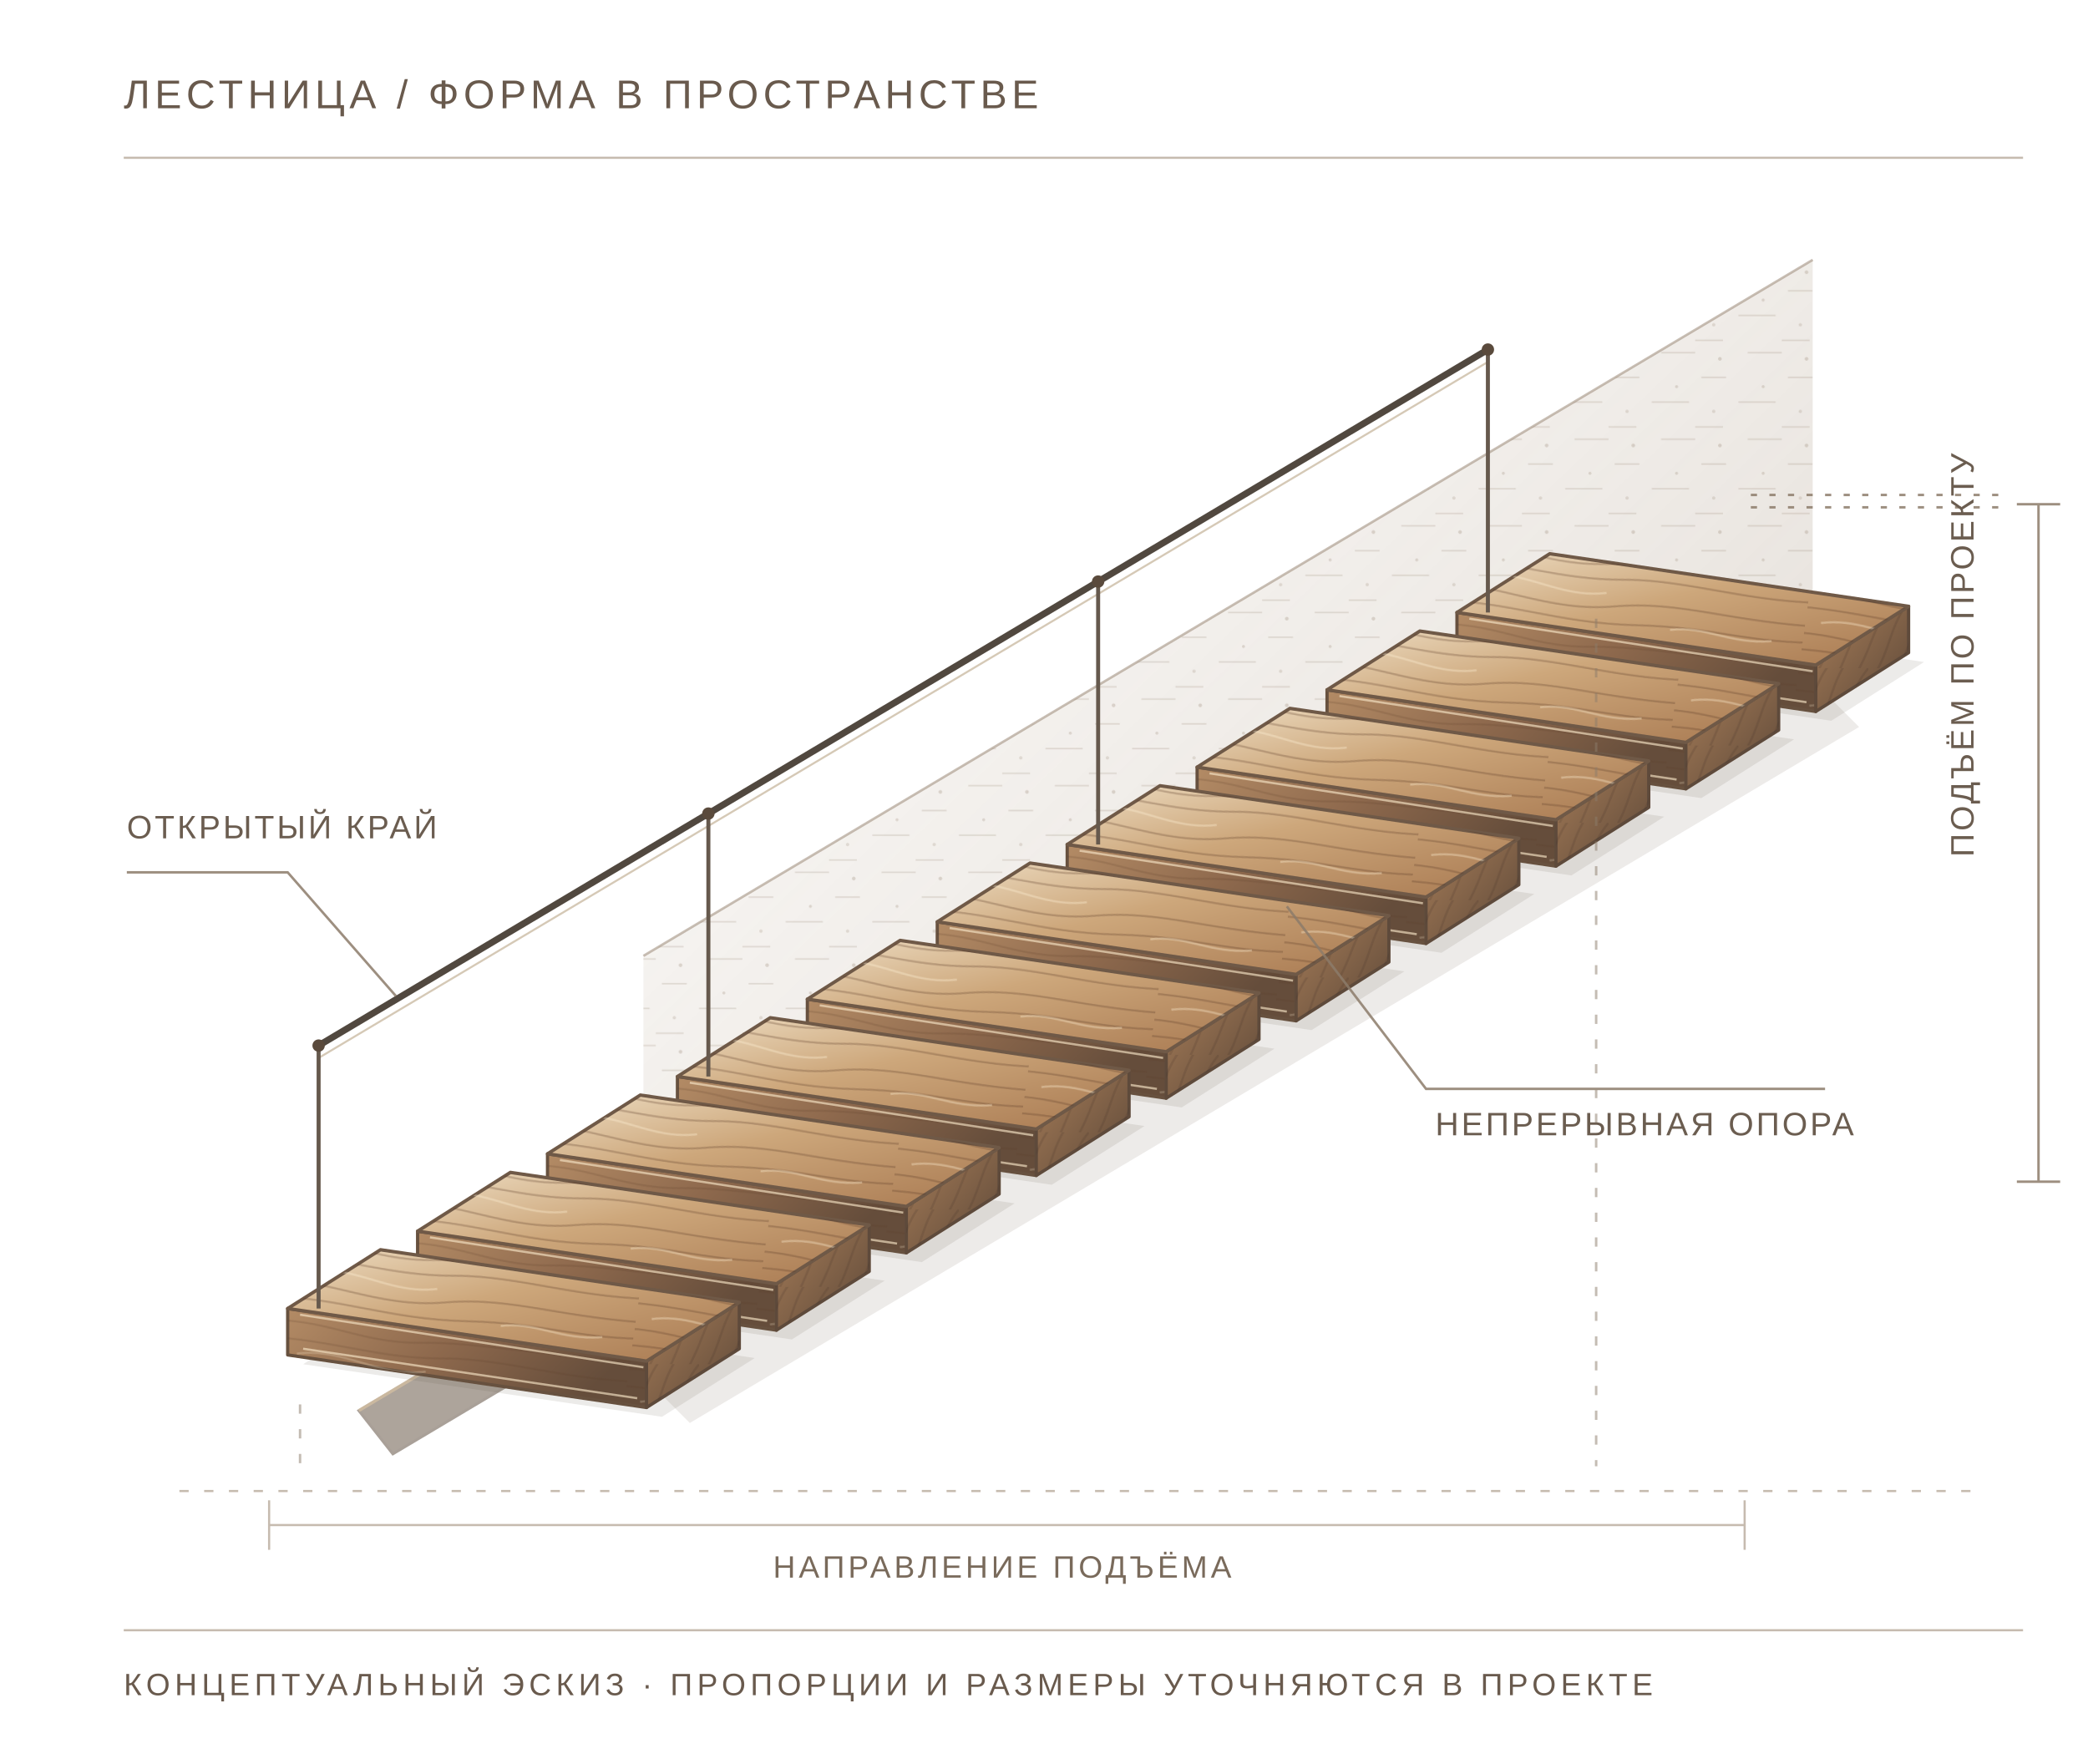
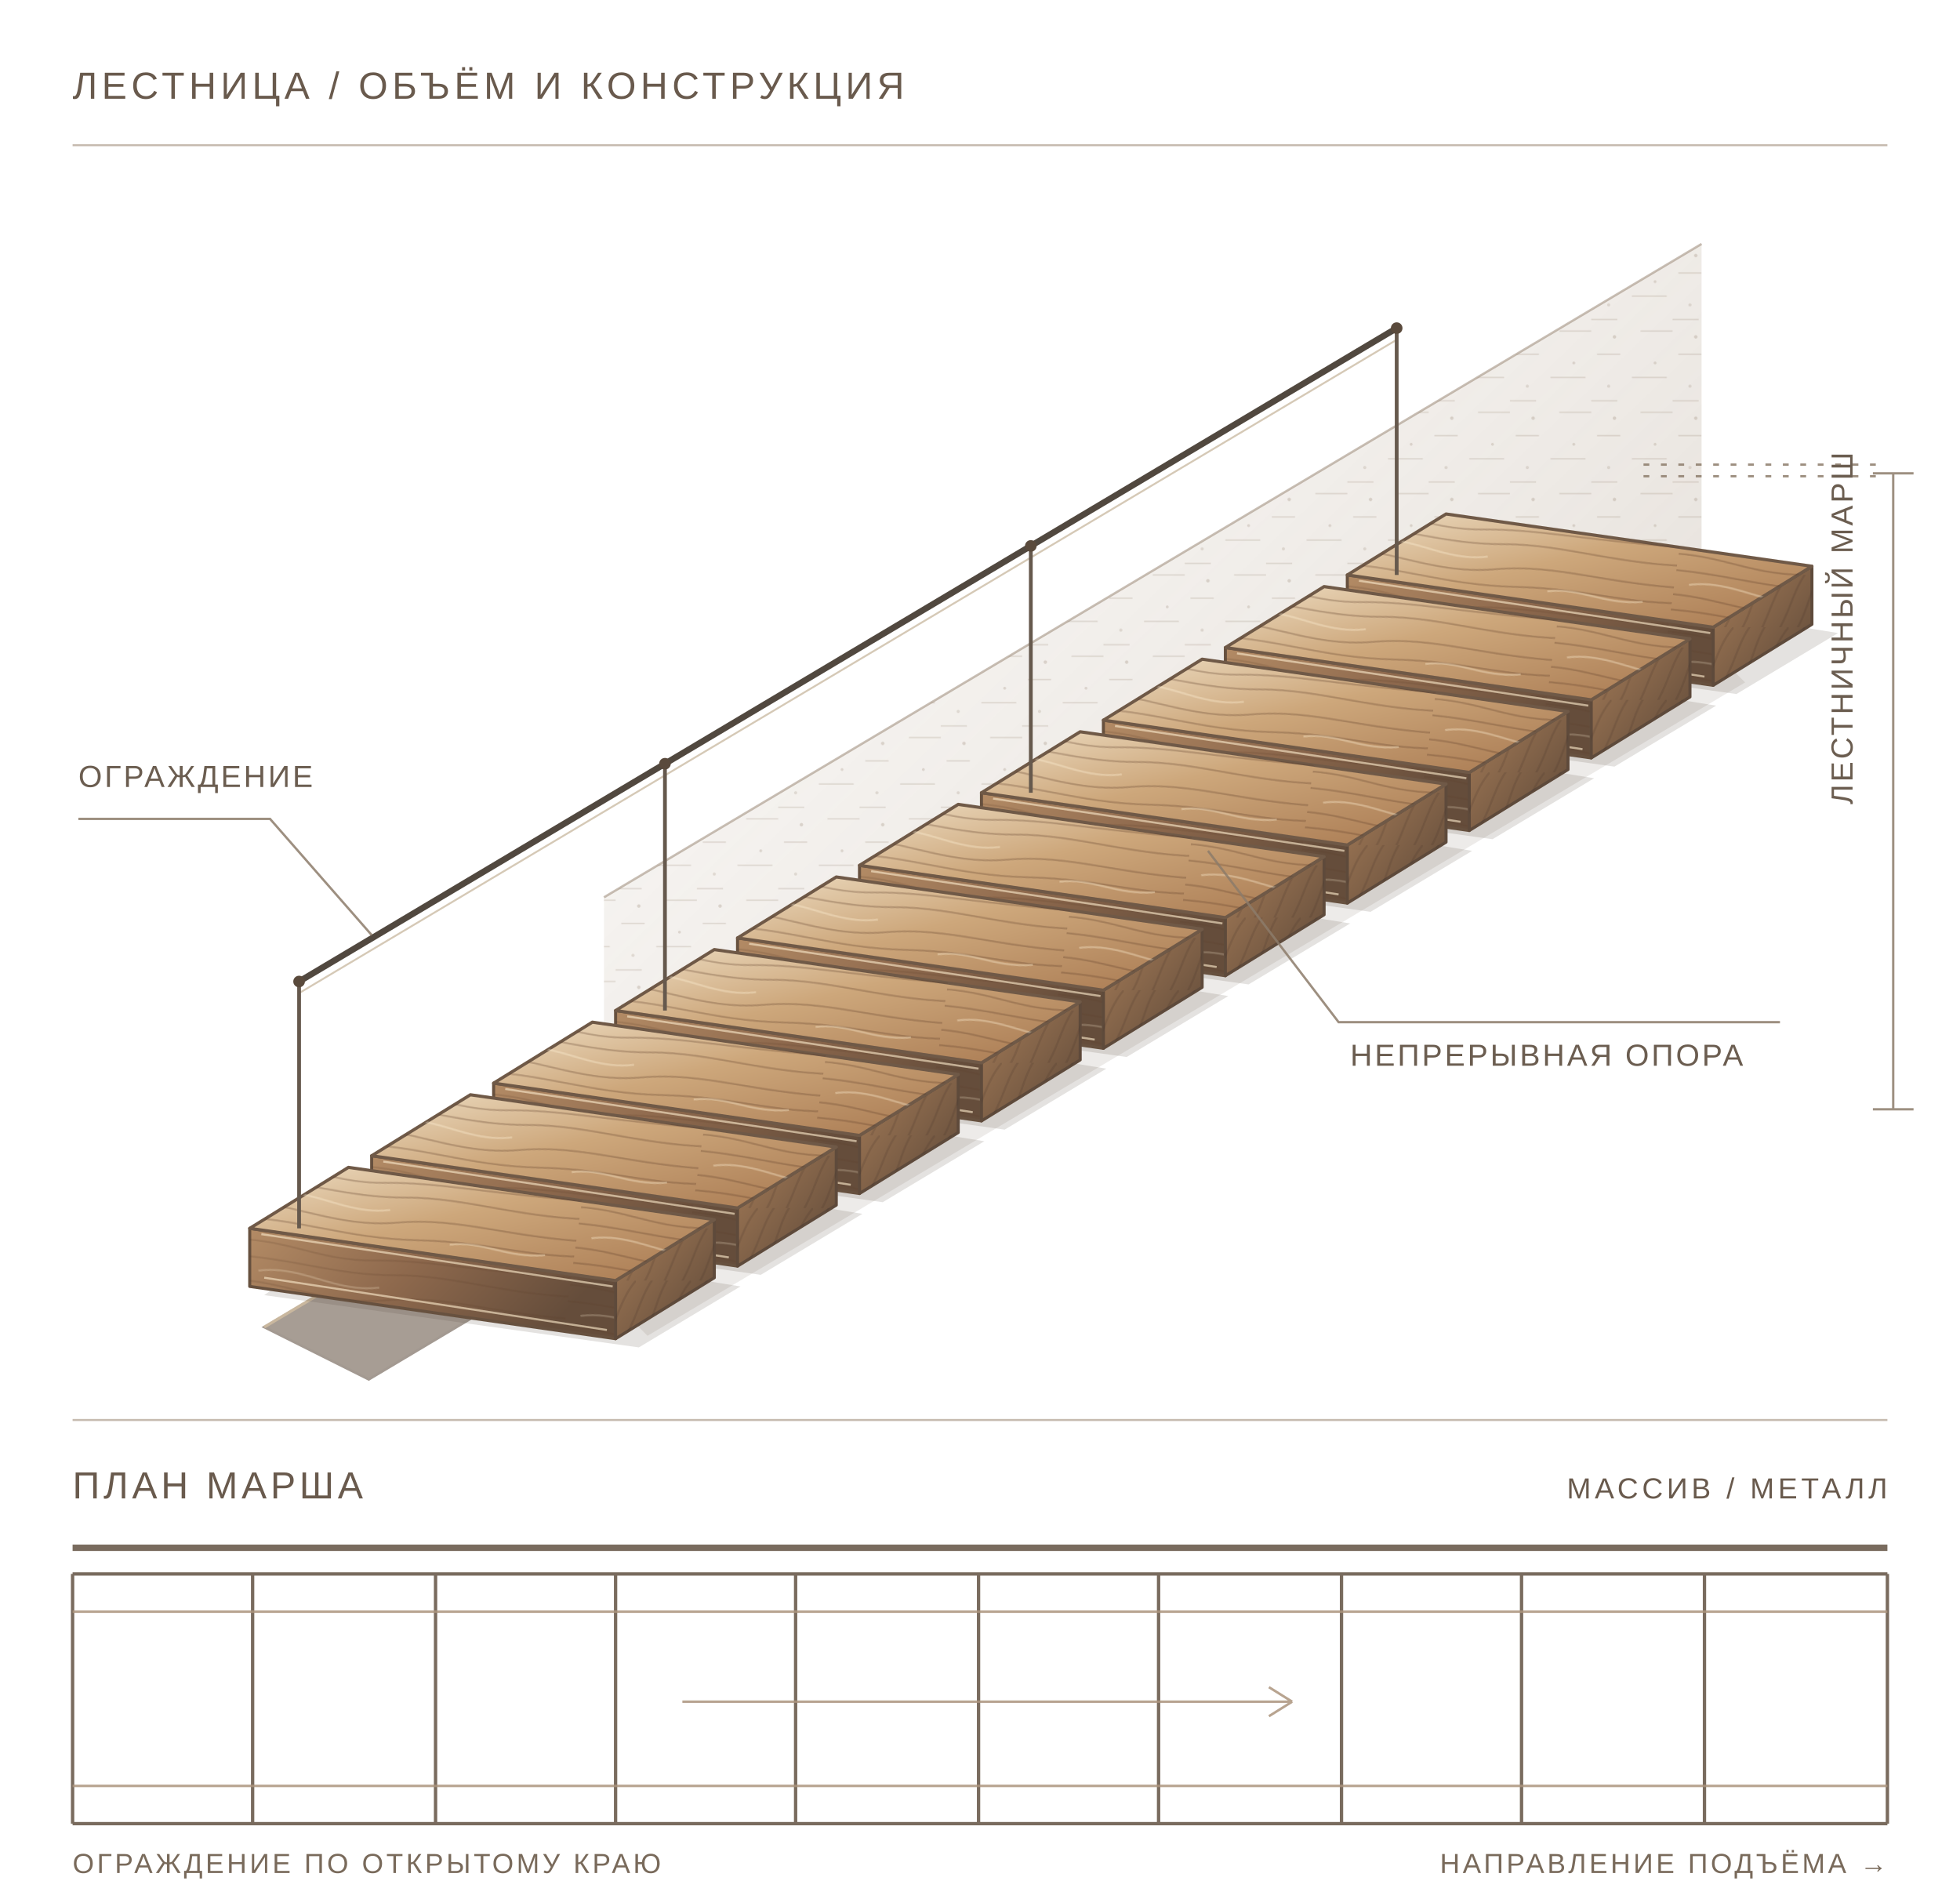
- <svg xmlns="http://www.w3.org/2000/svg" viewBox="0 0 675 570" fill="none" role="img" aria-labelledby="title desc">
+ <svg xmlns="http://www.w3.org/2000/svg" viewBox="0 0 675 650" fill="none" role="img" aria-labelledby="title desc">
  <defs>
    <linearGradient id="oakTop" x1="0" y1="0" x2="1" y2="1">
      <stop stop-color="#ecdbc0" />
      <stop offset=".43" stop-color="#cda77b" />
      <stop offset="1" stop-color="#a87951" />
    </linearGradient>
    <linearGradient id="oakFront" x1="0" y1="0" x2="1" y2=".3">
      <stop stop-color="#b38b65" />
      <stop offset=".5" stop-color="#8e694d" />
      <stop offset="1" stop-color="#654d3b" />
    </linearGradient>
    <linearGradient id="oakEnd" x1="0" y1="0" x2="1" y2="1">
      <stop stop-color="#a57c58" />
      <stop offset="1" stop-color="#5d4838" />
    </linearGradient>
    <linearGradient id="wallWash" x1="0" y1="0" x2="1" y2="1">
      <stop stop-color="#c5b39c" stop-opacity=".05" />
      <stop offset="1" stop-color="#8c765f" stop-opacity=".32" />
    </linearGradient>
    <pattern id="woodGrain" width="112" height="27" patternUnits="userSpaceOnUse" patternTransform="rotate(8)">
      <path d="M-8 5C12 1 24 8 44 5S82 4 120 1M-7 10C17 8 31 12 52 9S94 11 120 7M-8 19C11 15 28 23 50 18S88 18 120 15M-8 24C17 21 32 26 58 23S95 24 120 20" stroke="#5a3926" stroke-width=".65" opacity=".35" />
      <path d="M5 14c15-4 27 4 42 0m22 9c11-3 20 2 33-1" stroke="#fff2d5" stroke-width=".7" opacity=".44" />
    </pattern>
    <pattern id="endGrain" width="19" height="18" patternUnits="userSpaceOnUse">
      <path d="M-3 18C1 11 2 4 7-2M2 20C7 12 7 5 12-2M9 20c4-8 5-14 10-20M15 20c4-7 5-12 9-18" stroke="#3d2b22" stroke-width=".75" opacity=".4" />
    </pattern>
    <pattern id="plaster" width="28" height="28" patternUnits="userSpaceOnUse">
      <path d="M5 2h11M18 10h8M2 18h12M16 26h9" stroke="#8d7965" stroke-width=".5" opacity=".35" />
      <circle cx="24" cy="4" r=".6" fill="#8d7965" opacity=".45" />
      <circle cx="10" cy="13" r=".5" fill="#8d7965" opacity=".4" />
      <circle cx="22" cy="21" r=".55" fill="#8d7965" opacity=".35" />
    </pattern>
    <g id="volumeStep" stroke-linejoin="round">
-       <path d="M5 18 121 35 151 16 35-1Z" fill="#514537" opacity=".11" />
-       <path d="M0 0 116 17v15L0 15Z" fill="url(#oakFront)" stroke="#67513f" stroke-width="1.05" />
-       <path d="M0 0 116 17v15L0 15Z" fill="url(#woodGrain)" opacity=".48" />
-       <path d="M116 17 146-2v15l-30 19Z" fill="url(#oakEnd)" stroke="#5e4a3b" stroke-width="1.05" />
-       <path d="M116 17 146-2v15l-30 19Z" fill="url(#endGrain)" opacity=".4" />
-       <path d="M0 0 116 17 146-2 30-19Z" fill="url(#oakTop)" stroke="#6f5947" stroke-width="1.1" />
-       <path d="M0 0 116 17 146-2 30-19Z" fill="url(#woodGrain)" opacity=".76" />
-       <path d="M4 2 115 19M5 13 113 29" stroke="#f6e4c5" stroke-width=".7" opacity=".65" />
+       <path d="M5 23 134 41 169 20 39-1Z" fill="#514537" opacity=".16" />
+       <path d="M0 0 126 18v20L0 20Z" fill="url(#oakFront)" stroke="#67513f" stroke-width="1.05" />
+       <path d="M0 0 126 18v20L0 20Z" fill="url(#woodGrain)" opacity=".48" />
+       <path d="M126 18 160-3v20l-34 21Z" fill="url(#oakEnd)" stroke="#5e4a3b" stroke-width="1.05" />
+       <path d="M126 18 160-3v20l-34 21Z" fill="url(#endGrain)" opacity=".4" />
+       <path d="M0 0 126 18 160-3 34-21Z" fill="url(#oakTop)" stroke="#6f5947" stroke-width="1.1" />
+       <path d="M0 0 126 18 160-3 34-21Z" fill="url(#woodGrain)" opacity=".76" />
+       <path d="M4 2 125 20M5 17 123 35" stroke="#f6e4c5" stroke-width=".7" opacity=".65" />
    </g>
  </defs>
  <g fill="#695a4d" font-family="Arial, sans-serif" letter-spacing="1.5">
-     <text x="40" y="35" font-size="13">ЛЕСТНИЦА / ФОРМА В ПРОСТРАНСТВЕ</text>
-     <text x="40" y="548" font-size="10">КОНЦЕПТУАЛЬНЫЙ ЭСКИЗ · ПРОПОРЦИИ И РАЗМЕРЫ УТОЧНЯЮТСЯ В ПРОЕКТЕ</text>
+     <text x="25" y="34" font-size="13">ЛЕСТНИЦА / ОБЪЁМ И КОНСТРУКЦИЯ</text>
  </g>
  <g stroke="#ae9e8d" stroke-width=".7" opacity=".7">
-     <path d="M40 51H654M40 527H654" />
-     <path d="M58 482H640" stroke-dasharray="3 5" />
-     <path d="M87 493h477m-477-8v16m477-16v16" />
+     <path d="M25 50H650M25 489H650" />
  </g>
-   <text x="324" y="510" fill="#796a5b" font-family="Arial, sans-serif" font-size="10" letter-spacing="1.1" text-anchor="middle">НАПРАВЛЕНИЕ ПОДЪЁМА</text>
  <path d="M208 445 586 220V84L208 309Z" fill="url(#wallWash)" />
  <path d="M208 445 586 220V84L208 309Z" fill="url(#plaster)" opacity=".56" />
  <path d="M208 445 586 220M208 309 586 84" stroke="#9b8977" stroke-width=".8" opacity=".55" />
  <path d="M208 445 586 220 601 235 223 460Z" fill="#685545" opacity=".12" />
-   <path d="M116 456 534 207 545 221 127 470Z" fill="#675646" opacity=".54" stroke="#605041" stroke-width=".9" />
-   <path d="M116 456 534 207" stroke="#d4bfa2" stroke-width="1" opacity=".78" />
-   <use href="#volumeStep" x="471" y="198" />
-   <use href="#volumeStep" x="429" y="223" />
-   <use href="#volumeStep" x="387" y="248" />
-   <use href="#volumeStep" x="345" y="273" />
-   <use href="#volumeStep" x="303" y="298" />
-   <use href="#volumeStep" x="261" y="323" />
-   <use href="#volumeStep" x="219" y="348" />
-   <use href="#volumeStep" x="177" y="373" />
-   <use href="#volumeStep" x="135" y="398" />
-   <use href="#volumeStep" x="93" y="423" />
+   <path d="M91 457 512 206 548 224 127 475Z" fill="#675646" opacity=".58" stroke="#605041" stroke-width=".9" />
+   <path d="M91 457 512 206" stroke="#d4bfa2" stroke-width="1" opacity=".78" />
+   <use href="#volumeStep" x="464" y="198" />
+   <use href="#volumeStep" x="422" y="223" />
+   <use href="#volumeStep" x="380" y="248" />
+   <use href="#volumeStep" x="338" y="273" />
+   <use href="#volumeStep" x="296" y="298" />
+   <use href="#volumeStep" x="254" y="323" />
+   <use href="#volumeStep" x="212" y="348" />
+   <use href="#volumeStep" x="170" y="373" />
+   <use href="#volumeStep" x="128" y="398" />
+   <use href="#volumeStep" x="86" y="423" />
  <path d="M103 338 481 113" stroke="#51483f" stroke-width="2.15" stroke-linecap="square" />
  <path d="M103 342 481 117" stroke="#cbbba4" stroke-width=".65" opacity=".8" />
  <g stroke="#66594d" stroke-width="1.3">
    <path d="M103 338v85M229 263v85M355 188v85M481 113v85" />
  </g>
  <g fill="#5a4a3c">
    <circle cx="103" cy="338" r="2" />
    <circle cx="229" cy="263" r="2" />
    <circle cx="355" cy="188" r="2" />
    <circle cx="481" cy="113" r="2" />
  </g>
  <g stroke="#8c7b6a" stroke-width=".8" opacity=".85">
-     <path d="M128 322 93 282H41M416 293l45 59h129" />
+     <path d="M128 322 93 282H27M416 293l45 59h152" />
    <path d="M566 160h82M566 164h82" stroke-dasharray="2 4" />
-     <path d="M659 163v219m-7-219h14m-14 219h14" />
-     <path d="M97 454v20m419-274v274" stroke-dasharray="3 5" opacity=".6" />
+     <path d="M652 163v219m-7-219h14m-14 219h14" />
  </g>
  <g fill="#6b5d50" font-family="Arial, sans-serif" font-size="10.5" letter-spacing=".85">
-     <text x="41" y="271">ОТКРЫТЫЙ КРАЙ</text>
-     <text x="464" y="367">НЕПРЕРЫВНАЯ ОПОРА</text>
-     <text x="638" y="277" transform="rotate(-90 638 277)">ПОДЪЁМ ПО ПРОЕКТУ</text>
+     <text x="27" y="271">ОГРАЖДЕНИЕ</text>
+     <text x="465" y="367">НЕПРЕРЫВНАЯ ОПОРА</text>
+     <text x="638" y="277" transform="rotate(-90 638 277)">ЛЕСТНИЧНЫЙ МАРШ</text>
+   </g>
+   <g fill="#695a4d" font-family="Arial, sans-serif" letter-spacing="1.3">
+     <text x="25" y="516" font-size="13">ПЛАН МАРША</text>
+     <text x="650" y="516" font-size="10" text-anchor="end">МАССИВ / МЕТАЛЛ</text>
+   </g>
+   <g stroke="#796b5e" stroke-width="1.15">
+     <path d="M25 542H650M25 628H650" />
+     <path d="M25 542v86m62-86v86m63-86v86m62-86v86m62-86v86m63-86v86m62-86v86m63-86v86m62-86v86m63-86v86m63-86v86" />
+     <path d="M25 533H650" stroke-width="2.2" />
+   </g>
+   <g stroke="#ab947d" stroke-width=".85" opacity=".85">
+     <path d="M25 555H650M25 615H650" />
+     <path d="M235 586H445m0 0-8-5m8 5-8 5" />
+   </g>
+   <g fill="#796a5b" font-family="Arial, sans-serif" font-size="9.5" letter-spacing="1">
+     <text x="25" y="645">ОГРАЖДЕНИЕ ПО ОТКРЫТОМУ КРАЮ</text>
+     <text x="650" y="645" text-anchor="end">НАПРАВЛЕНИЕ ПОДЪЁМА →</text>
  </g>
</svg>
